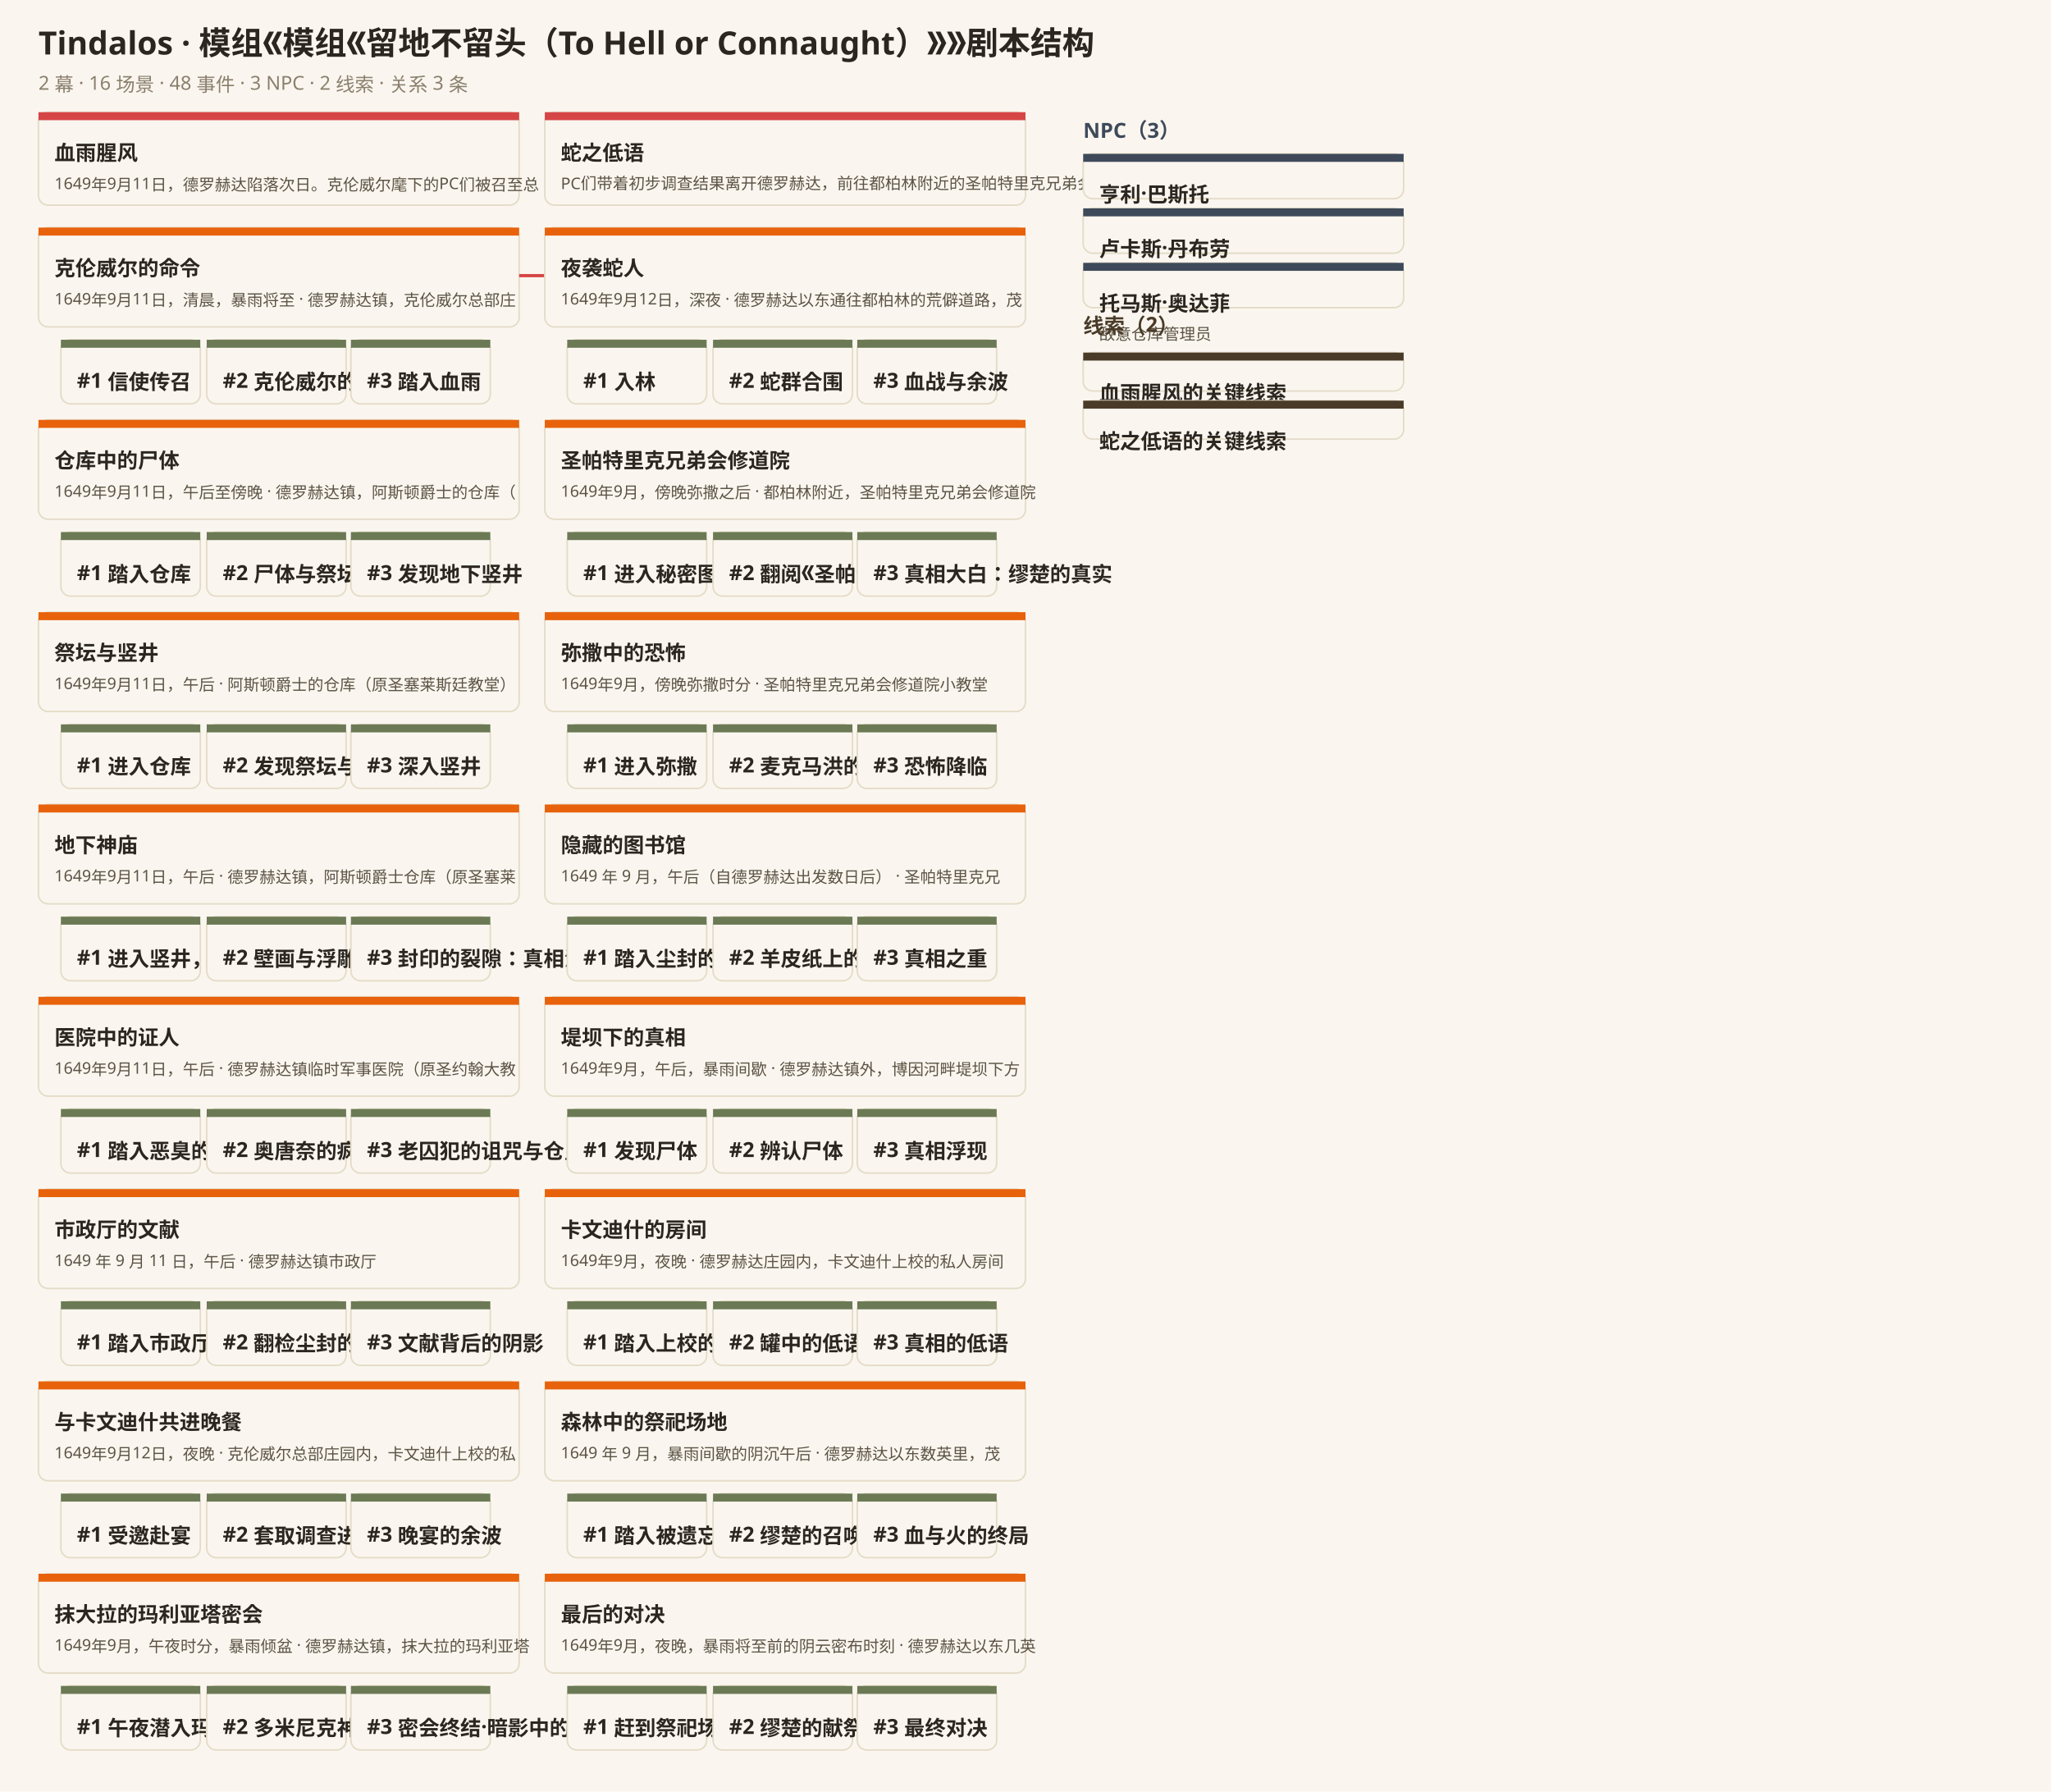
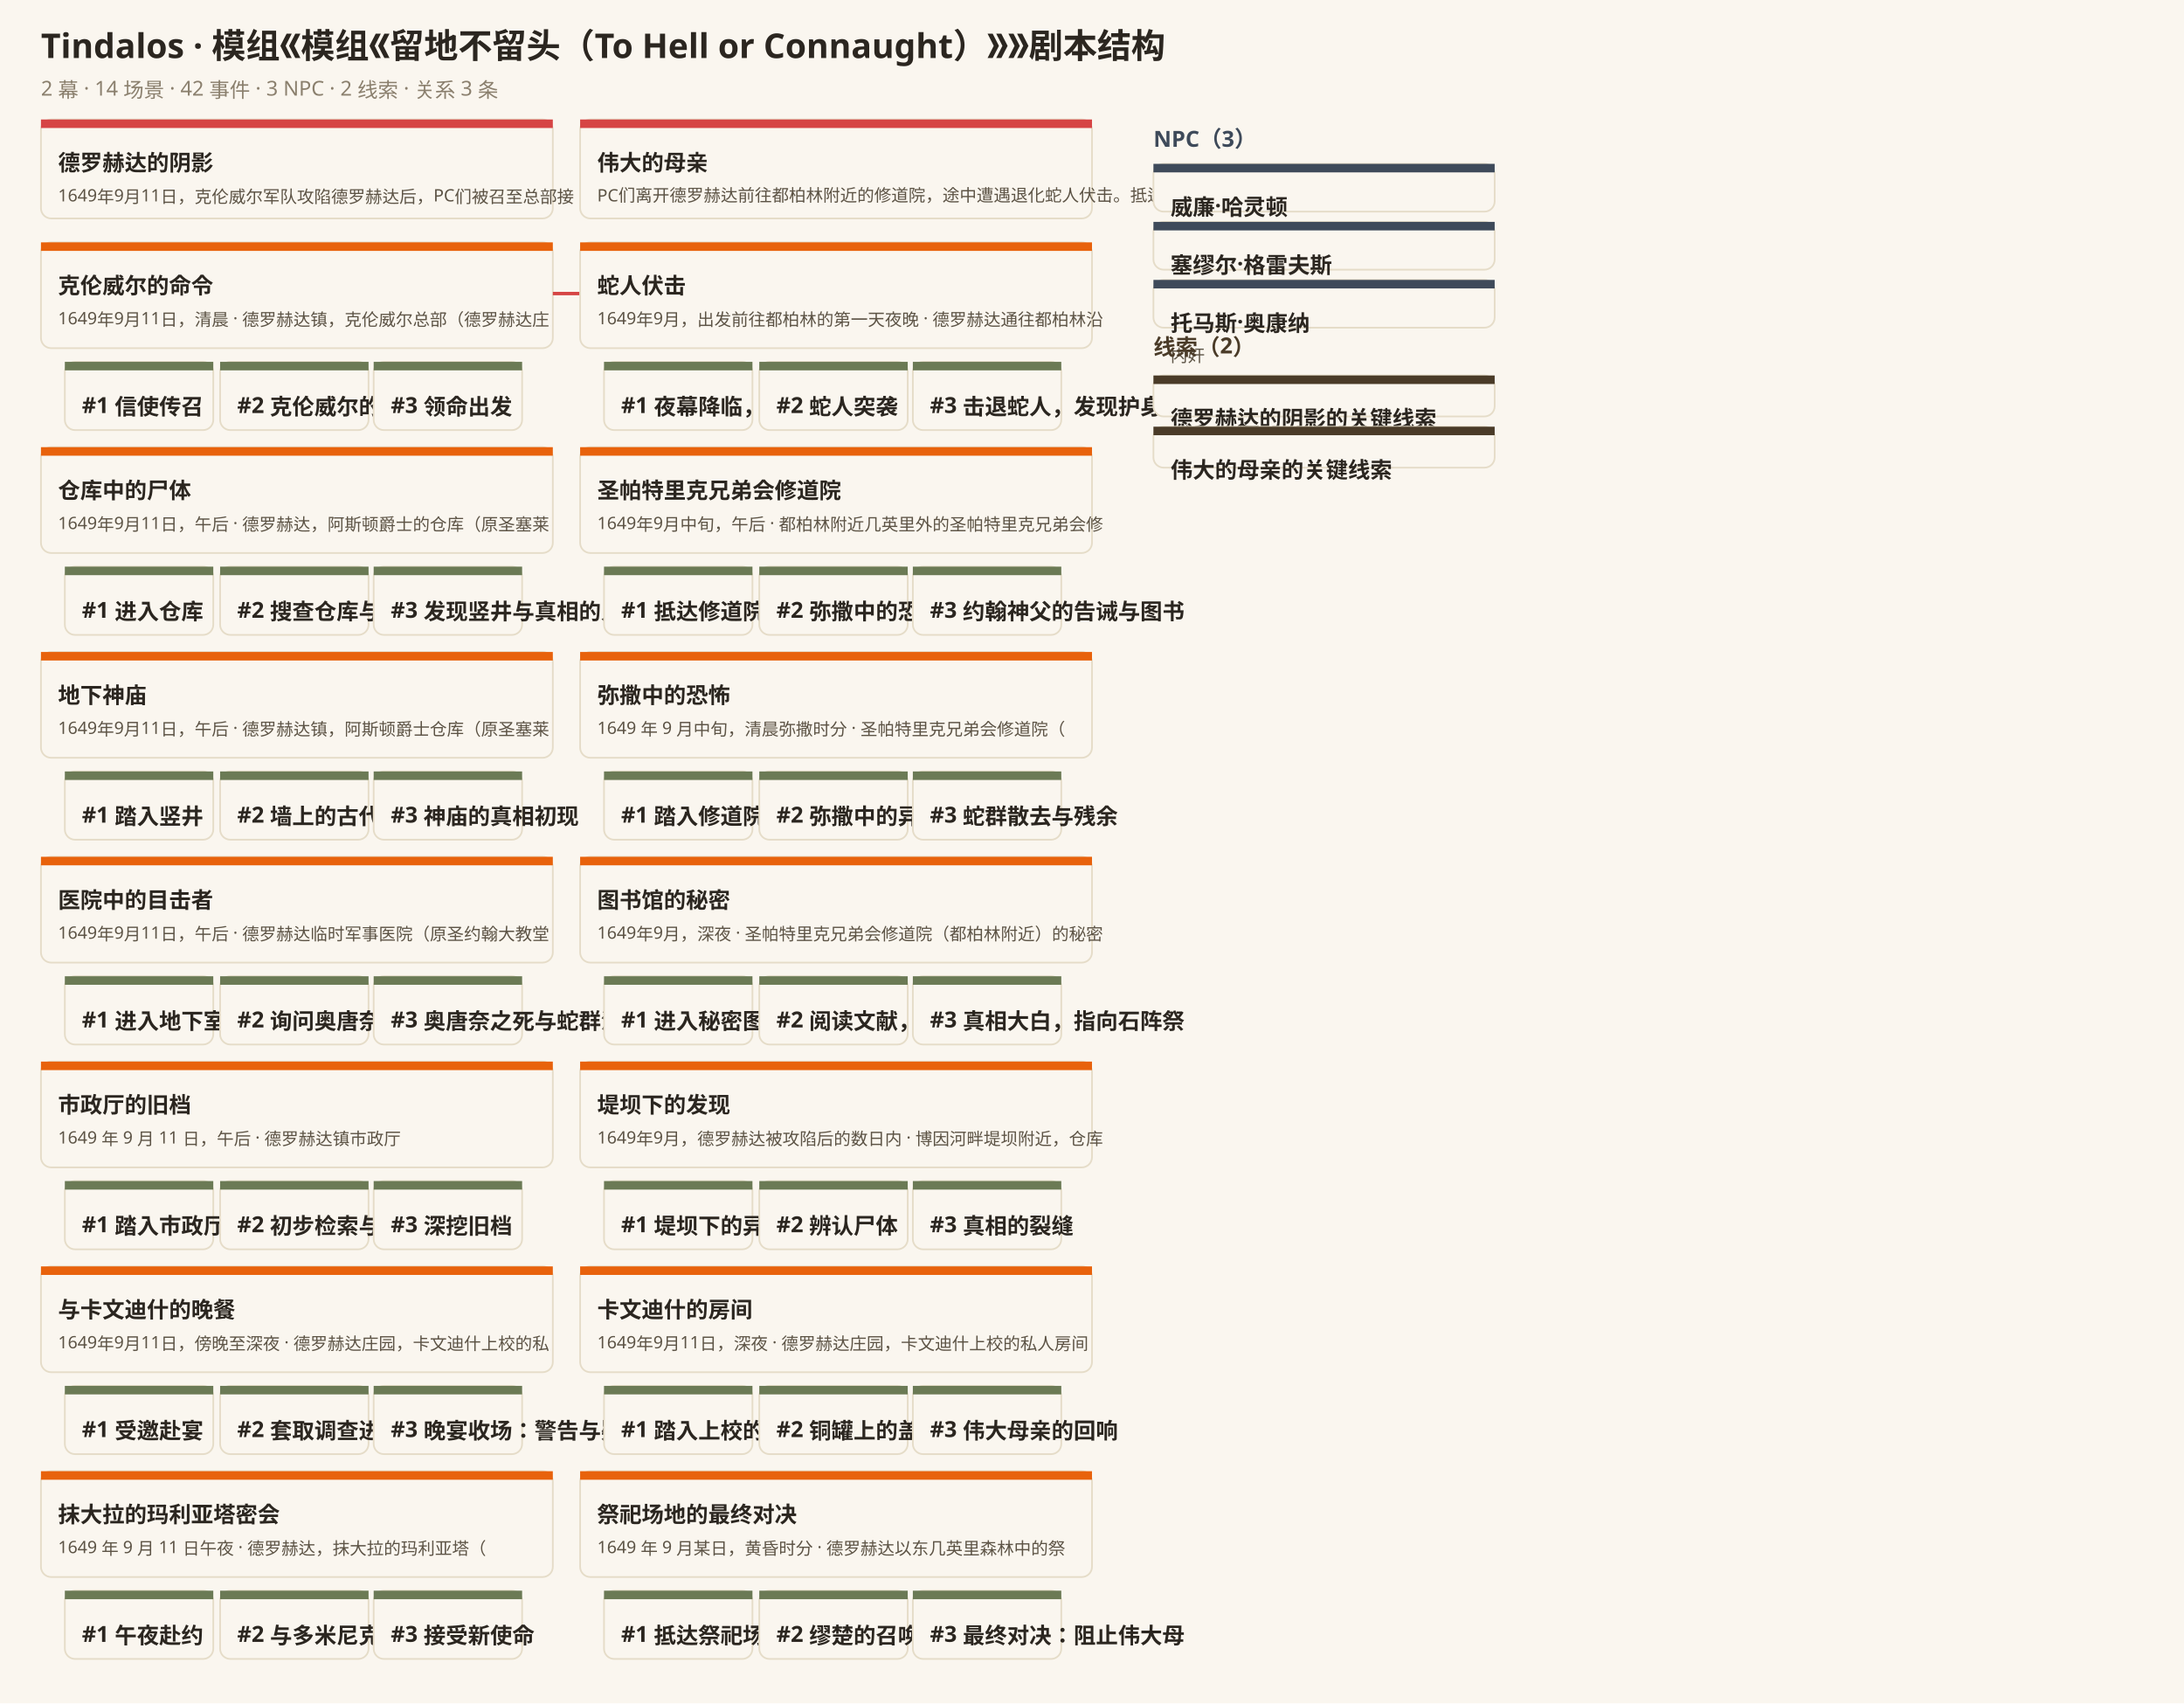
- <svg xmlns="http://www.w3.org/2000/svg" viewBox="0 0 1280 1118" font-family="sans-serif">
-   <rect width="1280" height="1118" fill="#FAF6EF" />
+ <svg xmlns="http://www.w3.org/2000/svg" viewBox="0 0 1280 998" font-family="sans-serif">
+   <rect width="1280" height="998" fill="#FAF6EF" />
  <text x="24" y="34" font-size="20" font-weight="800" fill="#2B2620" font-family="Century Gothic, sans-serif">Tindalos · 模组《模组《留地不留头（To Hell or Connaught）》》剧本结构</text>
-   <text x="24" y="56" font-size="12" fill="#8A7F6D">2 幕 · 16 场景 · 48 事件 · 3 NPC · 2 线索 · 关系 3 条</text>
+   <text x="24" y="56" font-size="12" fill="#8A7F6D">2 幕 · 14 场景 · 42 事件 · 3 NPC · 2 线索 · 关系 3 条</text>
  <rect x="24" y="70" width="300" height="58" rx="6" fill="#FAF6EF" stroke="#E5DCC8" stroke-width="1" />
  <rect x="24" y="70" width="300" height="5" fill="#D64545" />
-   <text x="34" y="100" font-size="13" font-weight="700" fill="#2B2620" font-family="Century Gothic, sans-serif">血雨腥风</text>
-   <text x="34" y="118" font-size="10" fill="#5C5345" font-family="sans-serif">1649年9月11日，德罗赫达陷落次日。克伦威尔麾下的PC们被召至总</text>
+   <text x="34" y="100" font-size="13" font-weight="700" fill="#2B2620" font-family="Century Gothic, sans-serif">德罗赫达的阴影</text>
+   <text x="34" y="118" font-size="10" fill="#5C5345" font-family="sans-serif">1649年9月11日，克伦威尔军队攻陷德罗赫达后，PC们被召至总部接</text>
  <rect x="24" y="142" width="300" height="62" rx="6" fill="#FAF6EF" stroke="#E5DCC8" stroke-width="1" />
  <rect x="24" y="142" width="300" height="5" fill="#E8620C" />
  <text x="34" y="172" font-size="13" font-weight="700" fill="#2B2620" font-family="Century Gothic, sans-serif">克伦威尔的命令</text>
-   <text x="34" y="190" font-size="10" fill="#5C5345" font-family="sans-serif">1649年9月11日，清晨，暴雨将至 · 德罗赫达镇，克伦威尔总部庄</text>
+   <text x="34" y="190" font-size="10" fill="#5C5345" font-family="sans-serif">1649年9月11日，清晨 · 德罗赫达镇，克伦威尔总部（德罗赫达庄</text>
  <rect x="38" y="212" width="87" height="40" rx="6" fill="#FAF6EF" stroke="#E5DCC8" stroke-width="1" />
  <rect x="38" y="212" width="87" height="5" fill="#6B7A55" />
  <text x="48" y="242" font-size="13" font-weight="700" fill="#2B2620" font-family="Century Gothic, sans-serif">#1 信使传召</text>
  <rect x="129" y="212" width="87" height="40" rx="6" fill="#FAF6EF" stroke="#E5DCC8" stroke-width="1" />
  <rect x="129" y="212" width="87" height="5" fill="#6B7A55" />
  <text x="139" y="242" font-size="13" font-weight="700" fill="#2B2620" font-family="Century Gothic, sans-serif">#2 克伦威尔的命令</text>
  <rect x="219" y="212" width="87" height="40" rx="6" fill="#FAF6EF" stroke="#E5DCC8" stroke-width="1" />
  <rect x="219" y="212" width="87" height="5" fill="#6B7A55" />
-   <text x="229" y="242" font-size="13" font-weight="700" fill="#2B2620" font-family="Century Gothic, sans-serif">#3 踏入血雨</text>
+   <text x="229" y="242" font-size="13" font-weight="700" fill="#2B2620" font-family="Century Gothic, sans-serif">#3 领命出发</text>
  <line x1="324" y1="172" x2="340" y2="172" stroke="#D64545" stroke-width="2" />
  <rect x="24" y="262" width="300" height="62" rx="6" fill="#FAF6EF" stroke="#E5DCC8" stroke-width="1" />
  <rect x="24" y="262" width="300" height="5" fill="#E8620C" />
  <text x="34" y="292" font-size="13" font-weight="700" fill="#2B2620" font-family="Century Gothic, sans-serif">仓库中的尸体</text>
-   <text x="34" y="310" font-size="10" fill="#5C5345" font-family="sans-serif">1649年9月11日，午后至傍晚 · 德罗赫达镇，阿斯顿爵士的仓库（</text>
+   <text x="34" y="310" font-size="10" fill="#5C5345" font-family="sans-serif">1649年9月11日，午后 · 德罗赫达，阿斯顿爵士的仓库（原圣塞莱</text>
  <rect x="38" y="332" width="87" height="40" rx="6" fill="#FAF6EF" stroke="#E5DCC8" stroke-width="1" />
  <rect x="38" y="332" width="87" height="5" fill="#6B7A55" />
-   <text x="48" y="362" font-size="13" font-weight="700" fill="#2B2620" font-family="Century Gothic, sans-serif">#1 踏入仓库</text>
+   <text x="48" y="362" font-size="13" font-weight="700" fill="#2B2620" font-family="Century Gothic, sans-serif">#1 进入仓库</text>
  <rect x="129" y="332" width="87" height="40" rx="6" fill="#FAF6EF" stroke="#E5DCC8" stroke-width="1" />
  <rect x="129" y="332" width="87" height="5" fill="#6B7A55" />
-   <text x="139" y="362" font-size="13" font-weight="700" fill="#2B2620" font-family="Century Gothic, sans-serif">#2 尸体与祭坛的异象</text>
+   <text x="139" y="362" font-size="13" font-weight="700" fill="#2B2620" font-family="Century Gothic, sans-serif">#2 搜查仓库与发现祭坛</text>
  <rect x="219" y="332" width="87" height="40" rx="6" fill="#FAF6EF" stroke="#E5DCC8" stroke-width="1" />
  <rect x="219" y="332" width="87" height="5" fill="#6B7A55" />
-   <text x="229" y="362" font-size="13" font-weight="700" fill="#2B2620" font-family="Century Gothic, sans-serif">#3 发现地下竖井</text>
+   <text x="229" y="362" font-size="13" font-weight="700" fill="#2B2620" font-family="Century Gothic, sans-serif">#3 发现竖井与真相的入口</text>
  <rect x="24" y="382" width="300" height="62" rx="6" fill="#FAF6EF" stroke="#E5DCC8" stroke-width="1" />
  <rect x="24" y="382" width="300" height="5" fill="#E8620C" />
-   <text x="34" y="412" font-size="13" font-weight="700" fill="#2B2620" font-family="Century Gothic, sans-serif">祭坛与竖井</text>
-   <text x="34" y="430" font-size="10" fill="#5C5345" font-family="sans-serif">1649年9月11日，午后 · 阿斯顿爵士的仓库（原圣塞莱斯廷教堂）</text>
+   <text x="34" y="412" font-size="13" font-weight="700" fill="#2B2620" font-family="Century Gothic, sans-serif">地下神庙</text>
+   <text x="34" y="430" font-size="10" fill="#5C5345" font-family="sans-serif">1649年9月11日，午后 · 德罗赫达镇，阿斯顿爵士仓库（原圣塞莱</text>
  <rect x="38" y="452" width="87" height="40" rx="6" fill="#FAF6EF" stroke="#E5DCC8" stroke-width="1" />
  <rect x="38" y="452" width="87" height="5" fill="#6B7A55" />
-   <text x="48" y="482" font-size="13" font-weight="700" fill="#2B2620" font-family="Century Gothic, sans-serif">#1 进入仓库</text>
+   <text x="48" y="482" font-size="13" font-weight="700" fill="#2B2620" font-family="Century Gothic, sans-serif">#1 踏入竖井</text>
  <rect x="129" y="452" width="87" height="40" rx="6" fill="#FAF6EF" stroke="#E5DCC8" stroke-width="1" />
  <rect x="129" y="452" width="87" height="5" fill="#6B7A55" />
-   <text x="139" y="482" font-size="13" font-weight="700" fill="#2B2620" font-family="Century Gothic, sans-serif">#2 发现祭坛与竖井</text>
+   <text x="139" y="482" font-size="13" font-weight="700" fill="#2B2620" font-family="Century Gothic, sans-serif">#2 墙上的古代壁画</text>
  <rect x="219" y="452" width="87" height="40" rx="6" fill="#FAF6EF" stroke="#E5DCC8" stroke-width="1" />
  <rect x="219" y="452" width="87" height="5" fill="#6B7A55" />
-   <text x="229" y="482" font-size="13" font-weight="700" fill="#2B2620" font-family="Century Gothic, sans-serif">#3 深入竖井</text>
+   <text x="229" y="482" font-size="13" font-weight="700" fill="#2B2620" font-family="Century Gothic, sans-serif">#3 神庙的真相初现</text>
  <rect x="24" y="502" width="300" height="62" rx="6" fill="#FAF6EF" stroke="#E5DCC8" stroke-width="1" />
  <rect x="24" y="502" width="300" height="5" fill="#E8620C" />
-   <text x="34" y="532" font-size="13" font-weight="700" fill="#2B2620" font-family="Century Gothic, sans-serif">地下神庙</text>
-   <text x="34" y="550" font-size="10" fill="#5C5345" font-family="sans-serif">1649年9月11日，午后 · 德罗赫达镇，阿斯顿爵士仓库（原圣塞莱</text>
+   <text x="34" y="532" font-size="13" font-weight="700" fill="#2B2620" font-family="Century Gothic, sans-serif">医院中的目击者</text>
+   <text x="34" y="550" font-size="10" fill="#5C5345" font-family="sans-serif">1649年9月11日，午后 · 德罗赫达临时军事医院（原圣约翰大教堂</text>
  <rect x="38" y="572" width="87" height="40" rx="6" fill="#FAF6EF" stroke="#E5DCC8" stroke-width="1" />
  <rect x="38" y="572" width="87" height="5" fill="#6B7A55" />
-   <text x="48" y="602" font-size="13" font-weight="700" fill="#2B2620" font-family="Century Gothic, sans-serif">#1 进入竖井，踏入古庙</text>
+   <text x="48" y="602" font-size="13" font-weight="700" fill="#2B2620" font-family="Century Gothic, sans-serif">#1 进入地下室</text>
  <rect x="129" y="572" width="87" height="40" rx="6" fill="#FAF6EF" stroke="#E5DCC8" stroke-width="1" />
  <rect x="129" y="572" width="87" height="5" fill="#6B7A55" />
-   <text x="139" y="602" font-size="13" font-weight="700" fill="#2B2620" font-family="Century Gothic, sans-serif">#2 壁画与浮雕：缪楚的真</text>
+   <text x="139" y="602" font-size="13" font-weight="700" fill="#2B2620" font-family="Century Gothic, sans-serif">#2 询问奥唐奈</text>
  <rect x="219" y="572" width="87" height="40" rx="6" fill="#FAF6EF" stroke="#E5DCC8" stroke-width="1" />
  <rect x="219" y="572" width="87" height="5" fill="#6B7A55" />
-   <text x="229" y="602" font-size="13" font-weight="700" fill="#2B2620" font-family="Century Gothic, sans-serif">#3 封印的裂隙：真相浮出</text>
+   <text x="229" y="602" font-size="13" font-weight="700" fill="#2B2620" font-family="Century Gothic, sans-serif">#3 奥唐奈之死与蛇群涌现</text>
  <rect x="24" y="622" width="300" height="62" rx="6" fill="#FAF6EF" stroke="#E5DCC8" stroke-width="1" />
  <rect x="24" y="622" width="300" height="5" fill="#E8620C" />
-   <text x="34" y="652" font-size="13" font-weight="700" fill="#2B2620" font-family="Century Gothic, sans-serif">医院中的证人</text>
-   <text x="34" y="670" font-size="10" fill="#5C5345" font-family="sans-serif">1649年9月11日，午后 · 德罗赫达镇临时军事医院（原圣约翰大教</text>
+   <text x="34" y="652" font-size="13" font-weight="700" fill="#2B2620" font-family="Century Gothic, sans-serif">市政厅的旧档</text>
+   <text x="34" y="670" font-size="10" fill="#5C5345" font-family="sans-serif">1649 年 9 月 11 日，午后 · 德罗赫达镇市政厅</text>
  <rect x="38" y="692" width="87" height="40" rx="6" fill="#FAF6EF" stroke="#E5DCC8" stroke-width="1" />
  <rect x="38" y="692" width="87" height="5" fill="#6B7A55" />
-   <text x="48" y="722" font-size="13" font-weight="700" fill="#2B2620" font-family="Century Gothic, sans-serif">#1 踏入恶臭的地下室</text>
+   <text x="48" y="722" font-size="13" font-weight="700" fill="#2B2620" font-family="Century Gothic, sans-serif">#1 踏入市政厅</text>
  <rect x="129" y="692" width="87" height="40" rx="6" fill="#FAF6EF" stroke="#E5DCC8" stroke-width="1" />
  <rect x="129" y="692" width="87" height="5" fill="#6B7A55" />
-   <text x="139" y="722" font-size="13" font-weight="700" fill="#2B2620" font-family="Century Gothic, sans-serif">#2 奥唐奈的疯言疯语与突</text>
+   <text x="139" y="722" font-size="13" font-weight="700" fill="#2B2620" font-family="Century Gothic, sans-serif">#2 初步检索与建筑来历</text>
  <rect x="219" y="692" width="87" height="40" rx="6" fill="#FAF6EF" stroke="#E5DCC8" stroke-width="1" />
  <rect x="219" y="692" width="87" height="5" fill="#6B7A55" />
-   <text x="229" y="722" font-size="13" font-weight="700" fill="#2B2620" font-family="Century Gothic, sans-serif">#3 老囚犯的诅咒与仓皇逃</text>
+   <text x="229" y="722" font-size="13" font-weight="700" fill="#2B2620" font-family="Century Gothic, sans-serif">#3 深挖旧档</text>
  <rect x="24" y="742" width="300" height="62" rx="6" fill="#FAF6EF" stroke="#E5DCC8" stroke-width="1" />
  <rect x="24" y="742" width="300" height="5" fill="#E8620C" />
-   <text x="34" y="772" font-size="13" font-weight="700" fill="#2B2620" font-family="Century Gothic, sans-serif">市政厅的文献</text>
-   <text x="34" y="790" font-size="10" fill="#5C5345" font-family="sans-serif">1649 年 9 月 11 日，午后 · 德罗赫达镇市政厅</text>
+   <text x="34" y="772" font-size="13" font-weight="700" fill="#2B2620" font-family="Century Gothic, sans-serif">与卡文迪什的晚餐</text>
+   <text x="34" y="790" font-size="10" fill="#5C5345" font-family="sans-serif">1649年9月11日，傍晚至深夜 · 德罗赫达庄园，卡文迪什上校的私</text>
  <rect x="38" y="812" width="87" height="40" rx="6" fill="#FAF6EF" stroke="#E5DCC8" stroke-width="1" />
  <rect x="38" y="812" width="87" height="5" fill="#6B7A55" />
-   <text x="48" y="842" font-size="13" font-weight="700" fill="#2B2620" font-family="Century Gothic, sans-serif">#1 踏入市政厅</text>
+   <text x="48" y="842" font-size="13" font-weight="700" fill="#2B2620" font-family="Century Gothic, sans-serif">#1 受邀赴宴</text>
  <rect x="129" y="812" width="87" height="40" rx="6" fill="#FAF6EF" stroke="#E5DCC8" stroke-width="1" />
  <rect x="129" y="812" width="87" height="5" fill="#6B7A55" />
-   <text x="139" y="842" font-size="13" font-weight="700" fill="#2B2620" font-family="Century Gothic, sans-serif">#2 翻检尘封的记录</text>
+   <text x="139" y="842" font-size="13" font-weight="700" fill="#2B2620" font-family="Century Gothic, sans-serif">#2 套取调查进展</text>
  <rect x="219" y="812" width="87" height="40" rx="6" fill="#FAF6EF" stroke="#E5DCC8" stroke-width="1" />
  <rect x="219" y="812" width="87" height="5" fill="#6B7A55" />
-   <text x="229" y="842" font-size="13" font-weight="700" fill="#2B2620" font-family="Century Gothic, sans-serif">#3 文献背后的阴影</text>
+   <text x="229" y="842" font-size="13" font-weight="700" fill="#2B2620" font-family="Century Gothic, sans-serif">#3 晚宴收场：警告与疑虑</text>
  <rect x="24" y="862" width="300" height="62" rx="6" fill="#FAF6EF" stroke="#E5DCC8" stroke-width="1" />
  <rect x="24" y="862" width="300" height="5" fill="#E8620C" />
-   <text x="34" y="892" font-size="13" font-weight="700" fill="#2B2620" font-family="Century Gothic, sans-serif">与卡文迪什共进晚餐</text>
-   <text x="34" y="910" font-size="10" fill="#5C5345" font-family="sans-serif">1649年9月12日，夜晚 · 克伦威尔总部庄园内，卡文迪什上校的私</text>
+   <text x="34" y="892" font-size="13" font-weight="700" fill="#2B2620" font-family="Century Gothic, sans-serif">抹大拉的玛利亚塔密会</text>
+   <text x="34" y="910" font-size="10" fill="#5C5345" font-family="sans-serif">1649 年 9 月 11 日午夜 · 德罗赫达，抹大拉的玛利亚塔（</text>
  <rect x="38" y="932" width="87" height="40" rx="6" fill="#FAF6EF" stroke="#E5DCC8" stroke-width="1" />
  <rect x="38" y="932" width="87" height="5" fill="#6B7A55" />
-   <text x="48" y="962" font-size="13" font-weight="700" fill="#2B2620" font-family="Century Gothic, sans-serif">#1 受邀赴宴</text>
+   <text x="48" y="962" font-size="13" font-weight="700" fill="#2B2620" font-family="Century Gothic, sans-serif">#1 午夜赴约</text>
  <rect x="129" y="932" width="87" height="40" rx="6" fill="#FAF6EF" stroke="#E5DCC8" stroke-width="1" />
  <rect x="129" y="932" width="87" height="5" fill="#6B7A55" />
-   <text x="139" y="962" font-size="13" font-weight="700" fill="#2B2620" font-family="Century Gothic, sans-serif">#2 套取调查进展</text>
+   <text x="139" y="962" font-size="13" font-weight="700" fill="#2B2620" font-family="Century Gothic, sans-serif">#2 与多米尼克神父重逢</text>
  <rect x="219" y="932" width="87" height="40" rx="6" fill="#FAF6EF" stroke="#E5DCC8" stroke-width="1" />
  <rect x="219" y="932" width="87" height="5" fill="#6B7A55" />
-   <text x="229" y="962" font-size="13" font-weight="700" fill="#2B2620" font-family="Century Gothic, sans-serif">#3 晚宴的余波</text>
-   <rect x="24" y="982" width="300" height="62" rx="6" fill="#FAF6EF" stroke="#E5DCC8" stroke-width="1" />
-   <rect x="24" y="982" width="300" height="5" fill="#E8620C" />
-   <text x="34" y="1012" font-size="13" font-weight="700" fill="#2B2620" font-family="Century Gothic, sans-serif">抹大拉的玛利亚塔密会</text>
-   <text x="34" y="1030" font-size="10" fill="#5C5345" font-family="sans-serif">1649年9月，午夜时分，暴雨倾盆 · 德罗赫达镇，抹大拉的玛利亚塔</text>
-   <rect x="38" y="1052" width="87" height="40" rx="6" fill="#FAF6EF" stroke="#E5DCC8" stroke-width="1" />
-   <rect x="38" y="1052" width="87" height="5" fill="#6B7A55" />
-   <text x="48" y="1082" font-size="13" font-weight="700" fill="#2B2620" font-family="Century Gothic, sans-serif">#1 午夜潜入玛利亚塔</text>
-   <rect x="129" y="1052" width="87" height="40" rx="6" fill="#FAF6EF" stroke="#E5DCC8" stroke-width="1" />
-   <rect x="129" y="1052" width="87" height="5" fill="#6B7A55" />
-   <text x="139" y="1082" font-size="13" font-weight="700" fill="#2B2620" font-family="Century Gothic, sans-serif">#2 多米尼克神父的警告与</text>
-   <rect x="219" y="1052" width="87" height="40" rx="6" fill="#FAF6EF" stroke="#E5DCC8" stroke-width="1" />
-   <rect x="219" y="1052" width="87" height="5" fill="#6B7A55" />
-   <text x="229" y="1082" font-size="13" font-weight="700" fill="#2B2620" font-family="Century Gothic, sans-serif">#3 密会终结·暗影中的杀</text>
+   <text x="229" y="962" font-size="13" font-weight="700" fill="#2B2620" font-family="Century Gothic, sans-serif">#3 接受新使命</text>
  <rect x="340" y="70" width="300" height="58" rx="6" fill="#FAF6EF" stroke="#E5DCC8" stroke-width="1" />
  <rect x="340" y="70" width="300" height="5" fill="#D64545" />
-   <text x="350" y="100" font-size="13" font-weight="700" fill="#2B2620" font-family="Century Gothic, sans-serif">蛇之低语</text>
-   <text x="350" y="118" font-size="10" fill="#5C5345" font-family="sans-serif">PC们带着初步调查结果离开德罗赫达，前往都柏林附近的圣帕特里克兄弟会</text>
+   <text x="350" y="100" font-size="13" font-weight="700" fill="#2B2620" font-family="Century Gothic, sans-serif">伟大的母亲</text>
+   <text x="350" y="118" font-size="10" fill="#5C5345" font-family="sans-serif">PC们离开德罗赫达前往都柏林附近的修道院，途中遭遇退化蛇人伏击。抵达</text>
  <rect x="340" y="142" width="300" height="62" rx="6" fill="#FAF6EF" stroke="#E5DCC8" stroke-width="1" />
  <rect x="340" y="142" width="300" height="5" fill="#E8620C" />
-   <text x="350" y="172" font-size="13" font-weight="700" fill="#2B2620" font-family="Century Gothic, sans-serif">夜袭蛇人</text>
-   <text x="350" y="190" font-size="10" fill="#5C5345" font-family="sans-serif">1649年9月12日，深夜 · 德罗赫达以东通往都柏林的荒僻道路，茂</text>
+   <text x="350" y="172" font-size="13" font-weight="700" fill="#2B2620" font-family="Century Gothic, sans-serif">蛇人伏击</text>
+   <text x="350" y="190" font-size="10" fill="#5C5345" font-family="sans-serif">1649年9月，出发前往都柏林的第一天夜晚 · 德罗赫达通往都柏林沿</text>
  <rect x="354" y="212" width="87" height="40" rx="6" fill="#FAF6EF" stroke="#E5DCC8" stroke-width="1" />
  <rect x="354" y="212" width="87" height="5" fill="#6B7A55" />
-   <text x="364" y="242" font-size="13" font-weight="700" fill="#2B2620" font-family="Century Gothic, sans-serif">#1 入林</text>
+   <text x="364" y="242" font-size="13" font-weight="700" fill="#2B2620" font-family="Century Gothic, sans-serif">#1 夜幕降临，营地扎定</text>
  <rect x="445" y="212" width="87" height="40" rx="6" fill="#FAF6EF" stroke="#E5DCC8" stroke-width="1" />
  <rect x="445" y="212" width="87" height="5" fill="#6B7A55" />
-   <text x="455" y="242" font-size="13" font-weight="700" fill="#2B2620" font-family="Century Gothic, sans-serif">#2 蛇群合围</text>
+   <text x="455" y="242" font-size="13" font-weight="700" fill="#2B2620" font-family="Century Gothic, sans-serif">#2 蛇人突袭</text>
  <rect x="535" y="212" width="87" height="40" rx="6" fill="#FAF6EF" stroke="#E5DCC8" stroke-width="1" />
  <rect x="535" y="212" width="87" height="5" fill="#6B7A55" />
-   <text x="545" y="242" font-size="13" font-weight="700" fill="#2B2620" font-family="Century Gothic, sans-serif">#3 血战与余波</text>
+   <text x="545" y="242" font-size="13" font-weight="700" fill="#2B2620" font-family="Century Gothic, sans-serif">#3 击退蛇人，发现护身符</text>
  <rect x="340" y="262" width="300" height="62" rx="6" fill="#FAF6EF" stroke="#E5DCC8" stroke-width="1" />
  <rect x="340" y="262" width="300" height="5" fill="#E8620C" />
  <text x="350" y="292" font-size="13" font-weight="700" fill="#2B2620" font-family="Century Gothic, sans-serif">圣帕特里克兄弟会修道院</text>
-   <text x="350" y="310" font-size="10" fill="#5C5345" font-family="sans-serif">1649年9月，傍晚弥撒之后 · 都柏林附近，圣帕特里克兄弟会修道院</text>
+   <text x="350" y="310" font-size="10" fill="#5C5345" font-family="sans-serif">1649年9月中旬，午后 · 都柏林附近几英里外的圣帕特里克兄弟会修</text>
  <rect x="354" y="332" width="87" height="40" rx="6" fill="#FAF6EF" stroke="#E5DCC8" stroke-width="1" />
  <rect x="354" y="332" width="87" height="5" fill="#6B7A55" />
-   <text x="364" y="362" font-size="13" font-weight="700" fill="#2B2620" font-family="Century Gothic, sans-serif">#1 进入秘密图书馆</text>
+   <text x="364" y="362" font-size="13" font-weight="700" fill="#2B2620" font-family="Century Gothic, sans-serif">#1 抵达修道院</text>
  <rect x="445" y="332" width="87" height="40" rx="6" fill="#FAF6EF" stroke="#E5DCC8" stroke-width="1" />
  <rect x="445" y="332" width="87" height="5" fill="#6B7A55" />
-   <text x="455" y="362" font-size="13" font-weight="700" fill="#2B2620" font-family="Century Gothic, sans-serif">#2 翻阅《圣帕特里克的忏</text>
+   <text x="455" y="362" font-size="13" font-weight="700" fill="#2B2620" font-family="Century Gothic, sans-serif">#2 弥撒中的恐怖事件</text>
  <rect x="535" y="332" width="87" height="40" rx="6" fill="#FAF6EF" stroke="#E5DCC8" stroke-width="1" />
  <rect x="535" y="332" width="87" height="5" fill="#6B7A55" />
-   <text x="545" y="362" font-size="13" font-weight="700" fill="#2B2620" font-family="Century Gothic, sans-serif">#3 真相大白：缪楚的真实</text>
+   <text x="545" y="362" font-size="13" font-weight="700" fill="#2B2620" font-family="Century Gothic, sans-serif">#3 约翰神父的告诫与图书</text>
  <rect x="340" y="382" width="300" height="62" rx="6" fill="#FAF6EF" stroke="#E5DCC8" stroke-width="1" />
  <rect x="340" y="382" width="300" height="5" fill="#E8620C" />
  <text x="350" y="412" font-size="13" font-weight="700" fill="#2B2620" font-family="Century Gothic, sans-serif">弥撒中的恐怖</text>
-   <text x="350" y="430" font-size="10" fill="#5C5345" font-family="sans-serif">1649年9月，傍晚弥撒时分 · 圣帕特里克兄弟会修道院小教堂</text>
+   <text x="350" y="430" font-size="10" fill="#5C5345" font-family="sans-serif">1649 年 9 月中旬，清晨弥撒时分 · 圣帕特里克兄弟会修道院（</text>
  <rect x="354" y="452" width="87" height="40" rx="6" fill="#FAF6EF" stroke="#E5DCC8" stroke-width="1" />
  <rect x="354" y="452" width="87" height="5" fill="#6B7A55" />
-   <text x="364" y="482" font-size="13" font-weight="700" fill="#2B2620" font-family="Century Gothic, sans-serif">#1 进入弥撒</text>
+   <text x="364" y="482" font-size="13" font-weight="700" fill="#2B2620" font-family="Century Gothic, sans-serif">#1 踏入修道院</text>
  <rect x="445" y="452" width="87" height="40" rx="6" fill="#FAF6EF" stroke="#E5DCC8" stroke-width="1" />
  <rect x="445" y="452" width="87" height="5" fill="#6B7A55" />
-   <text x="455" y="482" font-size="13" font-weight="700" fill="#2B2620" font-family="Century Gothic, sans-serif">#2 麦克马洪的异变</text>
+   <text x="455" y="482" font-size="13" font-weight="700" fill="#2B2620" font-family="Century Gothic, sans-serif">#2 弥撒中的异变</text>
  <rect x="535" y="452" width="87" height="40" rx="6" fill="#FAF6EF" stroke="#E5DCC8" stroke-width="1" />
  <rect x="535" y="452" width="87" height="5" fill="#6B7A55" />
-   <text x="545" y="482" font-size="13" font-weight="700" fill="#2B2620" font-family="Century Gothic, sans-serif">#3 恐怖降临</text>
+   <text x="545" y="482" font-size="13" font-weight="700" fill="#2B2620" font-family="Century Gothic, sans-serif">#3 蛇群散去与残余</text>
  <rect x="340" y="502" width="300" height="62" rx="6" fill="#FAF6EF" stroke="#E5DCC8" stroke-width="1" />
  <rect x="340" y="502" width="300" height="5" fill="#E8620C" />
-   <text x="350" y="532" font-size="13" font-weight="700" fill="#2B2620" font-family="Century Gothic, sans-serif">隐藏的图书馆</text>
-   <text x="350" y="550" font-size="10" fill="#5C5345" font-family="sans-serif">1649 年 9 月，午后（自德罗赫达出发数日后） · 圣帕特里克兄</text>
+   <text x="350" y="532" font-size="13" font-weight="700" fill="#2B2620" font-family="Century Gothic, sans-serif">图书馆的秘密</text>
+   <text x="350" y="550" font-size="10" fill="#5C5345" font-family="sans-serif">1649年9月，深夜 · 圣帕特里克兄弟会修道院（都柏林附近）的秘密</text>
  <rect x="354" y="572" width="87" height="40" rx="6" fill="#FAF6EF" stroke="#E5DCC8" stroke-width="1" />
  <rect x="354" y="572" width="87" height="5" fill="#6B7A55" />
-   <text x="364" y="602" font-size="13" font-weight="700" fill="#2B2620" font-family="Century Gothic, sans-serif">#1 踏入尘封的圣殿</text>
+   <text x="364" y="602" font-size="13" font-weight="700" fill="#2B2620" font-family="Century Gothic, sans-serif">#1 进入秘密图书馆</text>
  <rect x="445" y="572" width="87" height="40" rx="6" fill="#FAF6EF" stroke="#E5DCC8" stroke-width="1" />
  <rect x="445" y="572" width="87" height="5" fill="#6B7A55" />
-   <text x="455" y="602" font-size="13" font-weight="700" fill="#2B2620" font-family="Century Gothic, sans-serif">#2 羊皮纸上的低语</text>
+   <text x="455" y="602" font-size="13" font-weight="700" fill="#2B2620" font-family="Century Gothic, sans-serif">#2 阅读文献，揭示缪楚的</text>
  <rect x="535" y="572" width="87" height="40" rx="6" fill="#FAF6EF" stroke="#E5DCC8" stroke-width="1" />
  <rect x="535" y="572" width="87" height="5" fill="#6B7A55" />
-   <text x="545" y="602" font-size="13" font-weight="700" fill="#2B2620" font-family="Century Gothic, sans-serif">#3 真相之重</text>
+   <text x="545" y="602" font-size="13" font-weight="700" fill="#2B2620" font-family="Century Gothic, sans-serif">#3 真相大白，指向石阵祭</text>
  <rect x="340" y="622" width="300" height="62" rx="6" fill="#FAF6EF" stroke="#E5DCC8" stroke-width="1" />
  <rect x="340" y="622" width="300" height="5" fill="#E8620C" />
-   <text x="350" y="652" font-size="13" font-weight="700" fill="#2B2620" font-family="Century Gothic, sans-serif">堤坝下的真相</text>
-   <text x="350" y="670" font-size="10" fill="#5C5345" font-family="sans-serif">1649年9月，午后，暴雨间歇 · 德罗赫达镇外，博因河畔堤坝下方</text>
+   <text x="350" y="652" font-size="13" font-weight="700" fill="#2B2620" font-family="Century Gothic, sans-serif">堤坝下的发现</text>
+   <text x="350" y="670" font-size="10" fill="#5C5345" font-family="sans-serif">1649年9月，德罗赫达被攻陷后的数日内 · 博因河畔堤坝附近，仓库</text>
  <rect x="354" y="692" width="87" height="40" rx="6" fill="#FAF6EF" stroke="#E5DCC8" stroke-width="1" />
  <rect x="354" y="692" width="87" height="5" fill="#6B7A55" />
-   <text x="364" y="722" font-size="13" font-weight="700" fill="#2B2620" font-family="Century Gothic, sans-serif">#1 发现尸体</text>
+   <text x="364" y="722" font-size="13" font-weight="700" fill="#2B2620" font-family="Century Gothic, sans-serif">#1 堤坝下的异样</text>
  <rect x="445" y="692" width="87" height="40" rx="6" fill="#FAF6EF" stroke="#E5DCC8" stroke-width="1" />
  <rect x="445" y="692" width="87" height="5" fill="#6B7A55" />
  <text x="455" y="722" font-size="13" font-weight="700" fill="#2B2620" font-family="Century Gothic, sans-serif">#2 辨认尸体</text>
  <rect x="535" y="692" width="87" height="40" rx="6" fill="#FAF6EF" stroke="#E5DCC8" stroke-width="1" />
  <rect x="535" y="692" width="87" height="5" fill="#6B7A55" />
-   <text x="545" y="722" font-size="13" font-weight="700" fill="#2B2620" font-family="Century Gothic, sans-serif">#3 真相浮现</text>
+   <text x="545" y="722" font-size="13" font-weight="700" fill="#2B2620" font-family="Century Gothic, sans-serif">#3 真相的裂缝</text>
  <rect x="340" y="742" width="300" height="62" rx="6" fill="#FAF6EF" stroke="#E5DCC8" stroke-width="1" />
  <rect x="340" y="742" width="300" height="5" fill="#E8620C" />
  <text x="350" y="772" font-size="13" font-weight="700" fill="#2B2620" font-family="Century Gothic, sans-serif">卡文迪什的房间</text>
-   <text x="350" y="790" font-size="10" fill="#5C5345" font-family="sans-serif">1649年9月，夜晚 · 德罗赫达庄园内，卡文迪什上校的私人房间</text>
+   <text x="350" y="790" font-size="10" fill="#5C5345" font-family="sans-serif">1649年9月11日，深夜 · 德罗赫达庄园，卡文迪什上校的私人房间</text>
  <rect x="354" y="812" width="87" height="40" rx="6" fill="#FAF6EF" stroke="#E5DCC8" stroke-width="1" />
  <rect x="354" y="812" width="87" height="5" fill="#6B7A55" />
-   <text x="364" y="842" font-size="13" font-weight="700" fill="#2B2620" font-family="Century Gothic, sans-serif">#1 踏入上校的私室</text>
+   <text x="364" y="842" font-size="13" font-weight="700" fill="#2B2620" font-family="Century Gothic, sans-serif">#1 踏入上校的房间</text>
  <rect x="445" y="812" width="87" height="40" rx="6" fill="#FAF6EF" stroke="#E5DCC8" stroke-width="1" />
  <rect x="445" y="812" width="87" height="5" fill="#6B7A55" />
-   <text x="455" y="842" font-size="13" font-weight="700" fill="#2B2620" font-family="Century Gothic, sans-serif">#2 罐中的低语</text>
+   <text x="455" y="842" font-size="13" font-weight="700" fill="#2B2620" font-family="Century Gothic, sans-serif">#2 铜罐上的盖尔语浮雕</text>
  <rect x="535" y="812" width="87" height="40" rx="6" fill="#FAF6EF" stroke="#E5DCC8" stroke-width="1" />
  <rect x="535" y="812" width="87" height="5" fill="#6B7A55" />
-   <text x="545" y="842" font-size="13" font-weight="700" fill="#2B2620" font-family="Century Gothic, sans-serif">#3 真相的低语</text>
+   <text x="545" y="842" font-size="13" font-weight="700" fill="#2B2620" font-family="Century Gothic, sans-serif">#3 伟大母亲的回响</text>
  <rect x="340" y="862" width="300" height="62" rx="6" fill="#FAF6EF" stroke="#E5DCC8" stroke-width="1" />
  <rect x="340" y="862" width="300" height="5" fill="#E8620C" />
-   <text x="350" y="892" font-size="13" font-weight="700" fill="#2B2620" font-family="Century Gothic, sans-serif">森林中的祭祀场地</text>
-   <text x="350" y="910" font-size="10" fill="#5C5345" font-family="sans-serif">1649 年 9 月，暴雨间歇的阴沉午后 · 德罗赫达以东数英里，茂</text>
+   <text x="350" y="892" font-size="13" font-weight="700" fill="#2B2620" font-family="Century Gothic, sans-serif">祭祀场地的最终对决</text>
+   <text x="350" y="910" font-size="10" fill="#5C5345" font-family="sans-serif">1649 年 9 月某日，黄昏时分 · 德罗赫达以东几英里森林中的祭</text>
  <rect x="354" y="932" width="87" height="40" rx="6" fill="#FAF6EF" stroke="#E5DCC8" stroke-width="1" />
  <rect x="354" y="932" width="87" height="5" fill="#6B7A55" />
-   <text x="364" y="962" font-size="13" font-weight="700" fill="#2B2620" font-family="Century Gothic, sans-serif">#1 踏入被遗忘的石阵</text>
+   <text x="364" y="962" font-size="13" font-weight="700" fill="#2B2620" font-family="Century Gothic, sans-serif">#1 抵达祭祀场地</text>
  <rect x="445" y="932" width="87" height="40" rx="6" fill="#FAF6EF" stroke="#E5DCC8" stroke-width="1" />
  <rect x="445" y="932" width="87" height="5" fill="#6B7A55" />
-   <text x="455" y="962" font-size="13" font-weight="700" fill="#2B2620" font-family="Century Gothic, sans-serif">#2 缪楚的召唤仪式</text>
+   <text x="455" y="962" font-size="13" font-weight="700" fill="#2B2620" font-family="Century Gothic, sans-serif">#2 缪楚的召唤仪式与囚犯</text>
  <rect x="535" y="932" width="87" height="40" rx="6" fill="#FAF6EF" stroke="#E5DCC8" stroke-width="1" />
  <rect x="535" y="932" width="87" height="5" fill="#6B7A55" />
-   <text x="545" y="962" font-size="13" font-weight="700" fill="#2B2620" font-family="Century Gothic, sans-serif">#3 血与火的终局</text>
-   <rect x="340" y="982" width="300" height="62" rx="6" fill="#FAF6EF" stroke="#E5DCC8" stroke-width="1" />
-   <rect x="340" y="982" width="300" height="5" fill="#E8620C" />
-   <text x="350" y="1012" font-size="13" font-weight="700" fill="#2B2620" font-family="Century Gothic, sans-serif">最后的对决</text>
-   <text x="350" y="1030" font-size="10" fill="#5C5345" font-family="sans-serif">1649年9月，夜晚，暴雨将至前的阴云密布时刻 · 德罗赫达以东几英</text>
-   <rect x="354" y="1052" width="87" height="40" rx="6" fill="#FAF6EF" stroke="#E5DCC8" stroke-width="1" />
-   <rect x="354" y="1052" width="87" height="5" fill="#6B7A55" />
-   <text x="364" y="1082" font-size="13" font-weight="700" fill="#2B2620" font-family="Century Gothic, sans-serif">#1 赶到祭祀场地</text>
-   <rect x="445" y="1052" width="87" height="40" rx="6" fill="#FAF6EF" stroke="#E5DCC8" stroke-width="1" />
-   <rect x="445" y="1052" width="87" height="5" fill="#6B7A55" />
-   <text x="455" y="1082" font-size="13" font-weight="700" fill="#2B2620" font-family="Century Gothic, sans-serif">#2 缪楚的献祭开始</text>
-   <rect x="535" y="1052" width="87" height="40" rx="6" fill="#FAF6EF" stroke="#E5DCC8" stroke-width="1" />
-   <rect x="535" y="1052" width="87" height="5" fill="#6B7A55" />
-   <text x="545" y="1082" font-size="13" font-weight="700" fill="#2B2620" font-family="Century Gothic, sans-serif">#3 最终对决</text>
+   <text x="545" y="962" font-size="13" font-weight="700" fill="#2B2620" font-family="Century Gothic, sans-serif">#3 最终对决：阻止伟大母</text>
  <text x="676" y="86" font-size="13" font-weight="800" fill="#3E4A5A">NPC（3）</text>
  <rect x="676" y="96" width="200" height="28" rx="6" fill="#FAF6EF" stroke="#E5DCC8" stroke-width="1" />
  <rect x="676" y="96" width="200" height="5" fill="#3E4A5A" />
-   <text x="686" y="126" font-size="13" font-weight="700" fill="#2B2620" font-family="Century Gothic, sans-serif">亨利·巴斯托</text>
-   <text x="686" y="144" font-size="10" fill="#5C5345" font-family="sans-serif">老兵向导</text>
+   <text x="686" y="126" font-size="13" font-weight="700" fill="#2B2620" font-family="Century Gothic, sans-serif">威廉·哈灵顿</text>
+   <text x="686" y="144" font-size="10" fill="#5C5345" font-family="sans-serif">老兵</text>
  <rect x="676" y="130" width="200" height="28" rx="6" fill="#FAF6EF" stroke="#E5DCC8" stroke-width="1" />
  <rect x="676" y="130" width="200" height="5" fill="#3E4A5A" />
-   <text x="686" y="160" font-size="13" font-weight="700" fill="#2B2620" font-family="Century Gothic, sans-serif">卢卡斯·丹布劳</text>
-   <text x="686" y="178" font-size="10" fill="#5C5345" font-family="sans-serif">博学医者</text>
+   <text x="686" y="160" font-size="13" font-weight="700" fill="#2B2620" font-family="Century Gothic, sans-serif">塞缪尔·格雷夫斯</text>
+   <text x="686" y="178" font-size="10" fill="#5C5345" font-family="sans-serif">学者</text>
  <rect x="676" y="164" width="200" height="28" rx="6" fill="#FAF6EF" stroke="#E5DCC8" stroke-width="1" />
  <rect x="676" y="164" width="200" height="5" fill="#3E4A5A" />
-   <text x="686" y="194" font-size="13" font-weight="700" fill="#2B2620" font-family="Century Gothic, sans-serif">托马斯·奥达菲</text>
-   <text x="686" y="212" font-size="10" fill="#5C5345" font-family="sans-serif">敌意仓库管理员</text>
+   <text x="686" y="194" font-size="13" font-weight="700" fill="#2B2620" font-family="Century Gothic, sans-serif">托马斯·奥康纳</text>
+   <text x="686" y="212" font-size="10" fill="#5C5345" font-family="sans-serif">内奸</text>
  <text x="676" y="208" font-size="13" font-weight="800" fill="#4A3B28">线索（2）</text>
  <rect x="676" y="220" width="200" height="24" rx="6" fill="#FAF6EF" stroke="#E5DCC8" stroke-width="1" />
  <rect x="676" y="220" width="200" height="5" fill="#4A3B28" />
-   <text x="686" y="250" font-size="13" font-weight="700" fill="#2B2620" font-family="Century Gothic, sans-serif">血雨腥风的关键线索</text>
+   <text x="686" y="250" font-size="13" font-weight="700" fill="#2B2620" font-family="Century Gothic, sans-serif">德罗赫达的阴影的关键线索</text>
  <rect x="676" y="250" width="200" height="24" rx="6" fill="#FAF6EF" stroke="#E5DCC8" stroke-width="1" />
  <rect x="676" y="250" width="200" height="5" fill="#4A3B28" />
-   <text x="686" y="280" font-size="13" font-weight="700" fill="#2B2620" font-family="Century Gothic, sans-serif">蛇之低语的关键线索</text>
+   <text x="686" y="280" font-size="13" font-weight="700" fill="#2B2620" font-family="Century Gothic, sans-serif">伟大的母亲的关键线索</text>
</svg>
